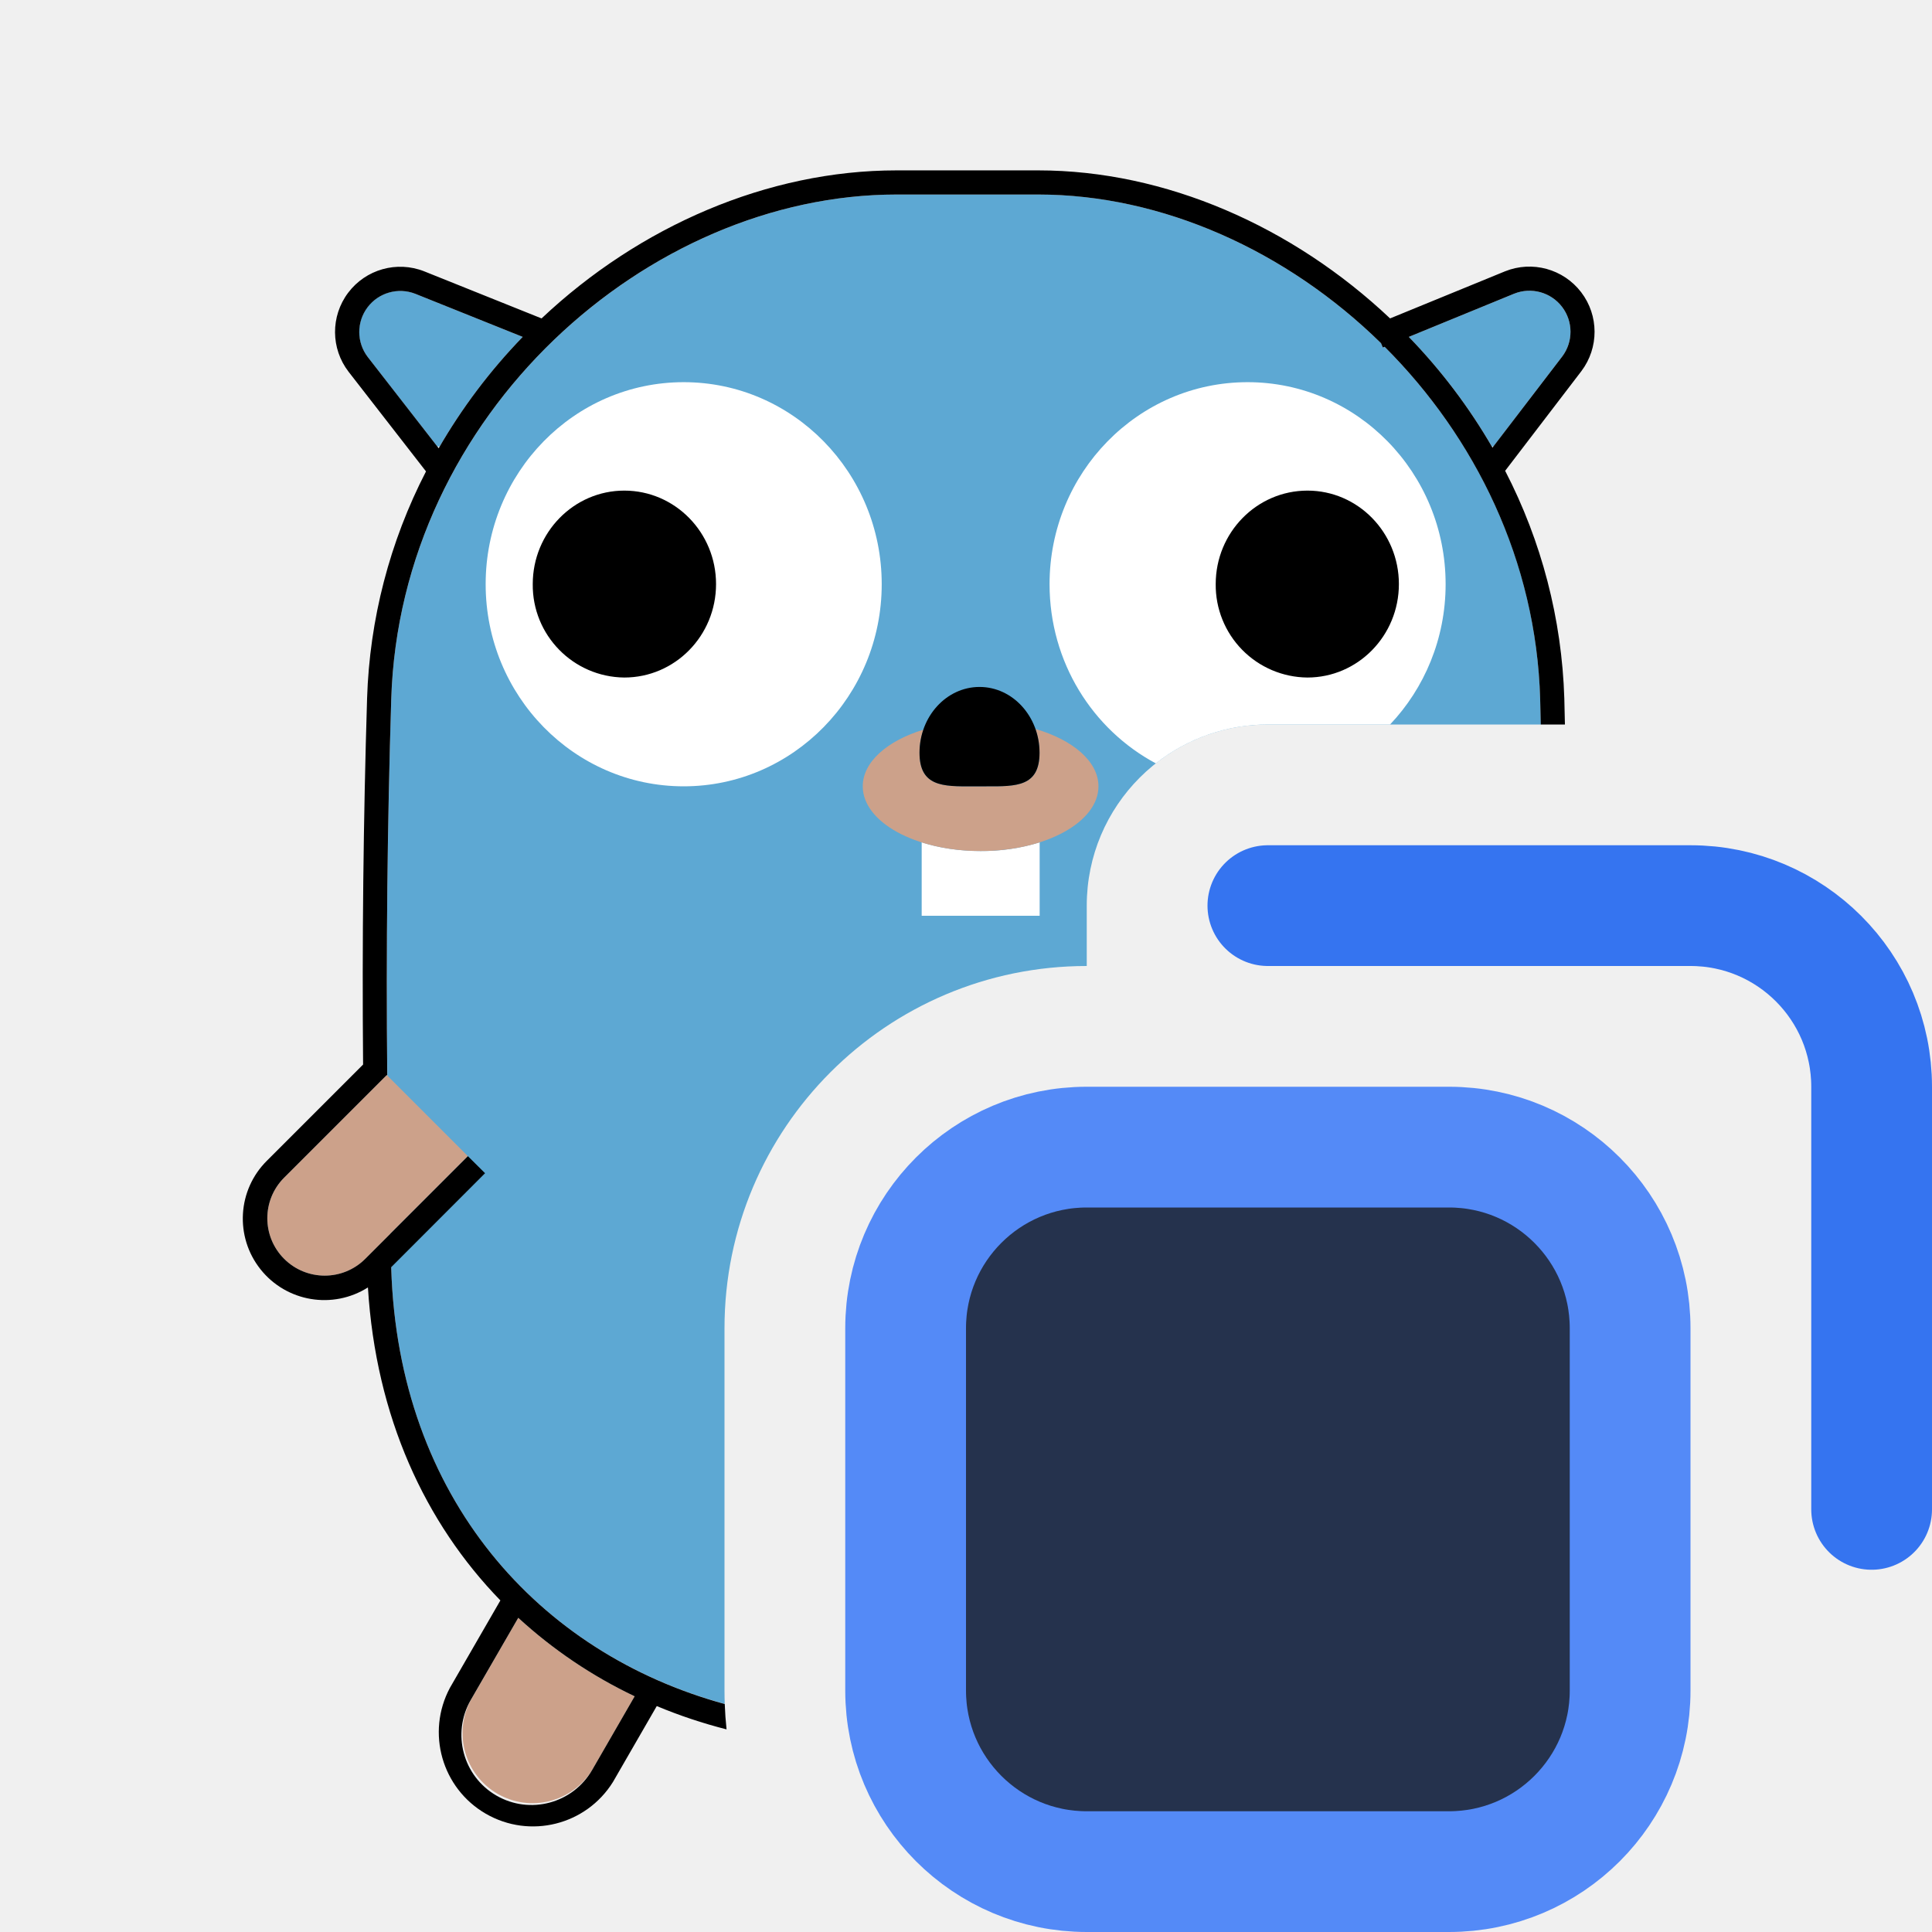
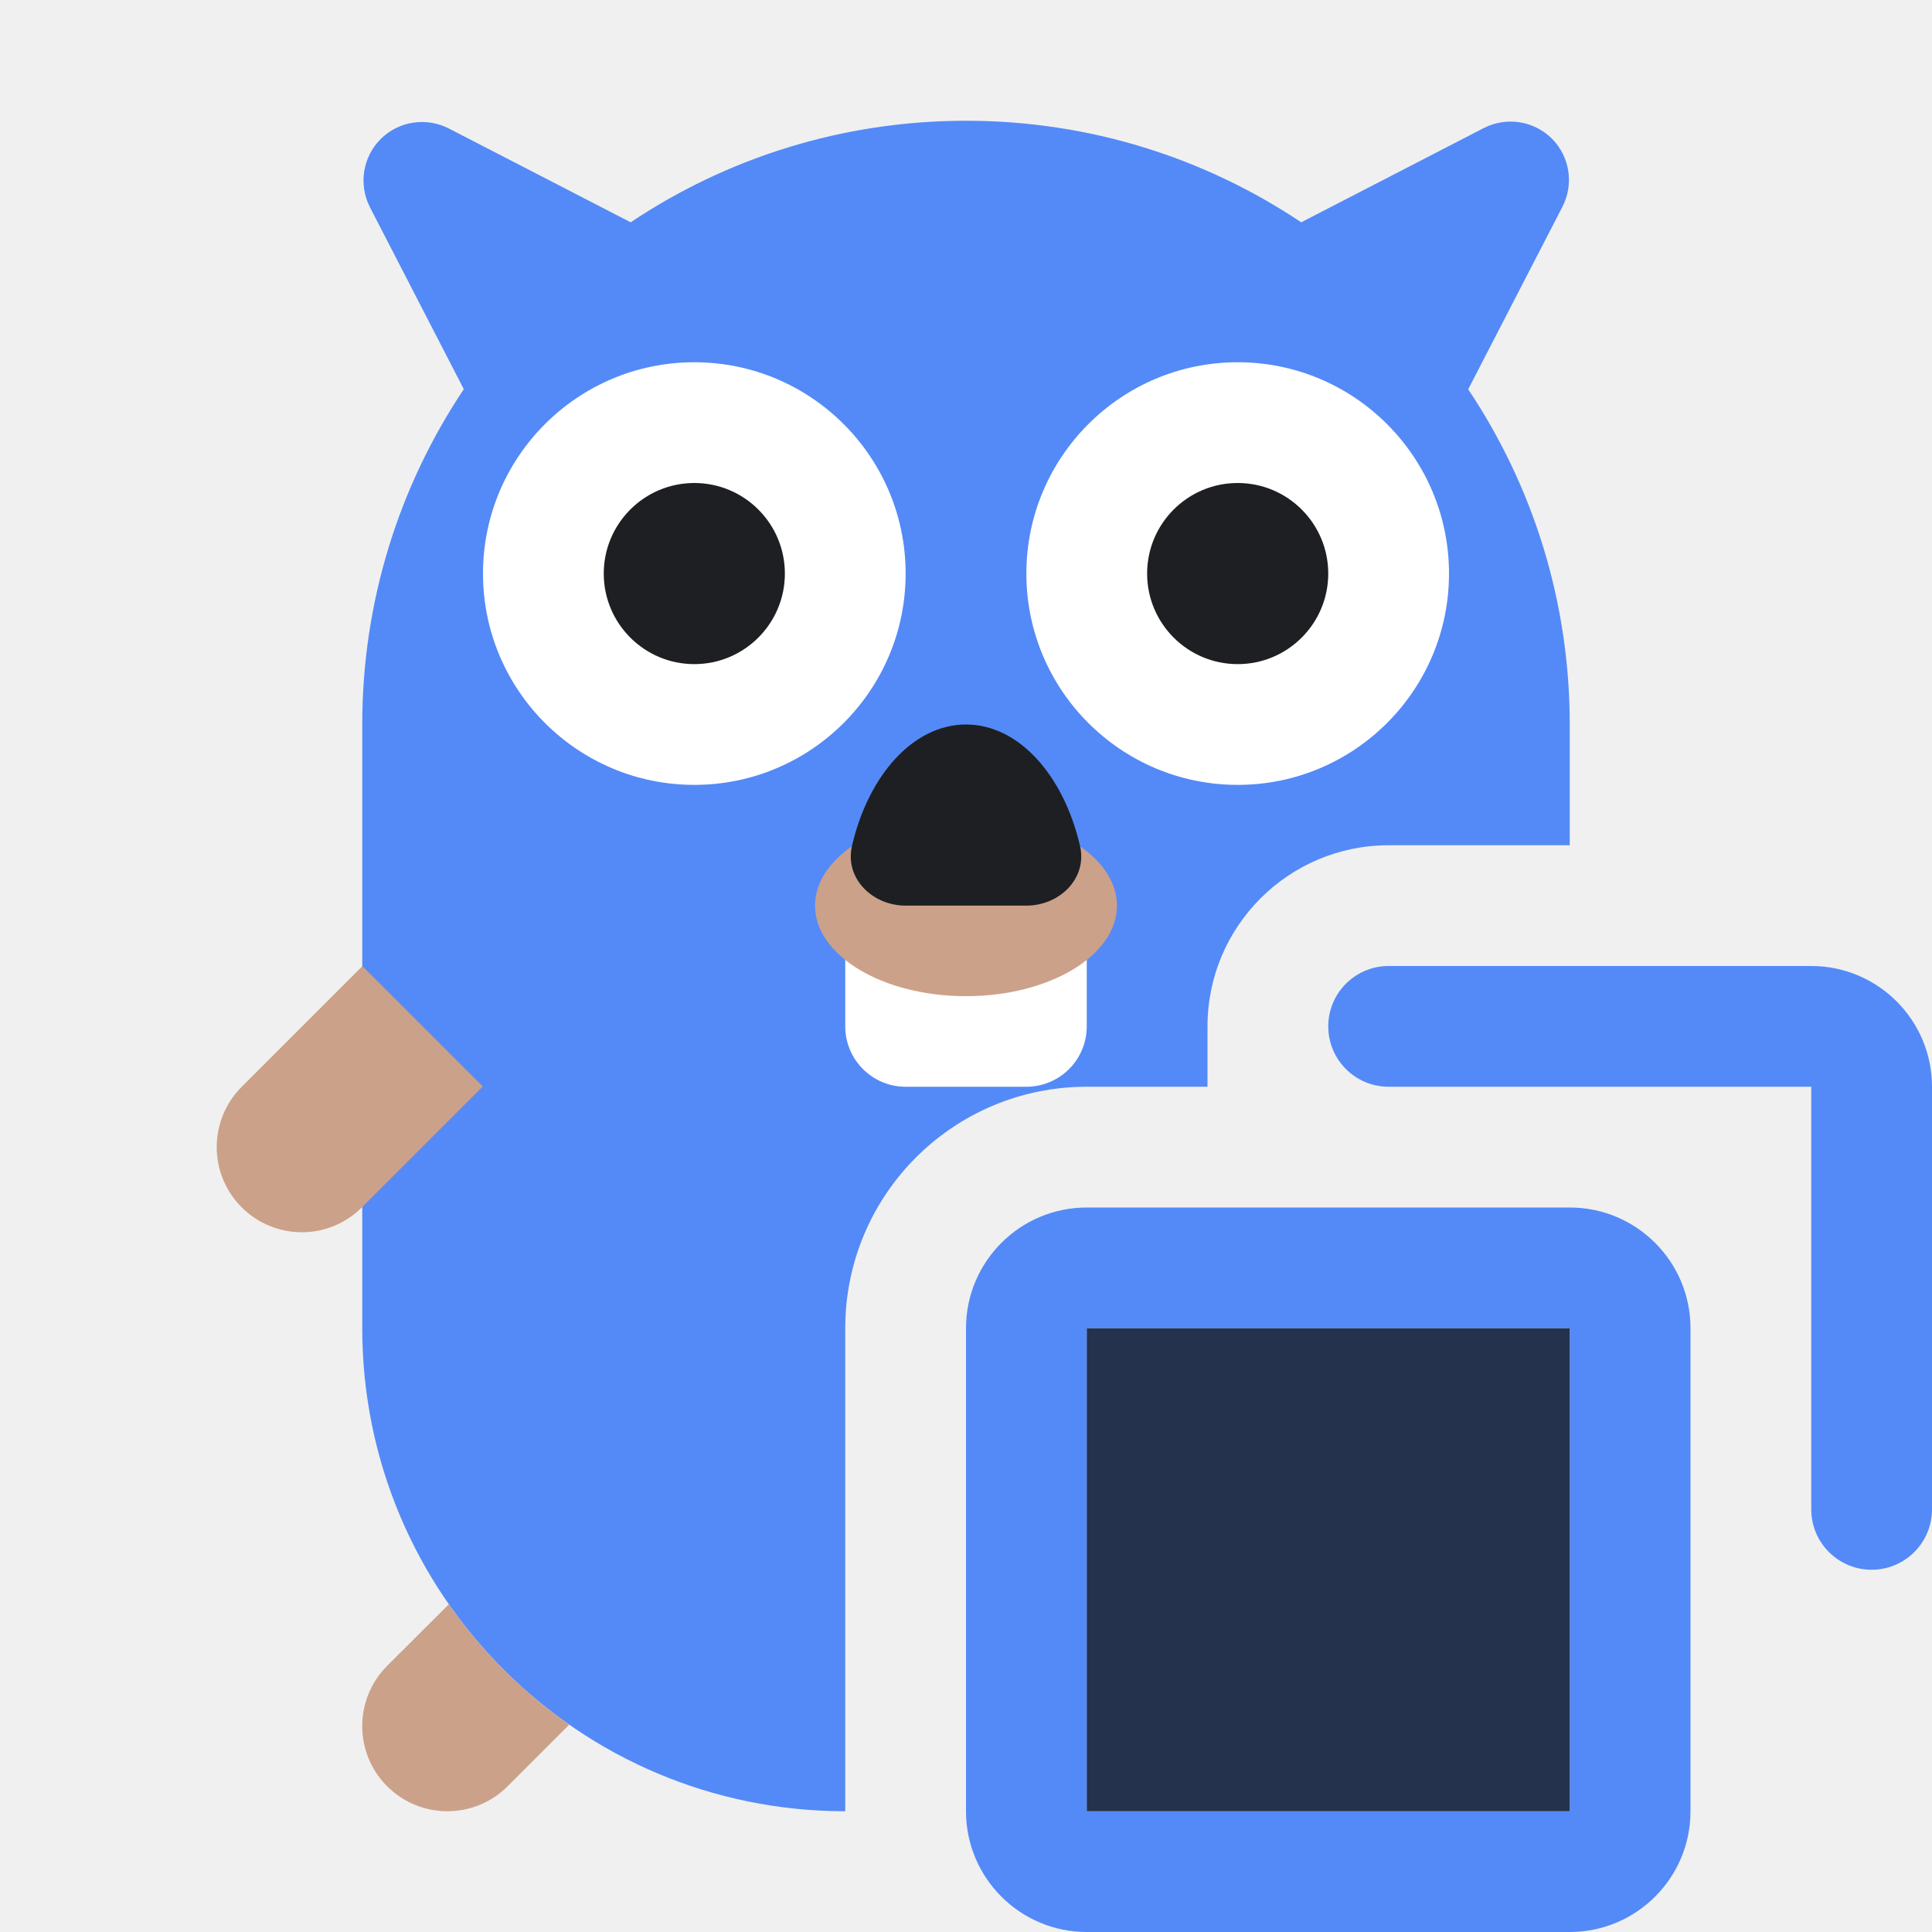
- <svg xmlns="http://www.w3.org/2000/svg" width="16" height="16" fill="none" viewBox="0 0 16 16">
-   <g clip-path="url(#a)">
-     <path fill="#5DA8D3" d="m11.437 2.842.015.037.015-.007c.75.748 1.257 1.773 1.288 2.918l.006.21H10.5A1.5 1.5 0 0 0 9 7.5V8a3 3 0 0 0-3 3v3q0 .056.002.111c-1.538-.42-2.703-1.703-2.762-3.607a77 77 0 0 1 0-4.713c.073-2.363 2.126-4.18 4.185-4.18h1.174c1.028 0 2.06.468 2.838 1.231m.931.855-.013.001a4.7 4.7 0 0 0-.688-.908l.873-.358a.34.34 0 0 1 .398.52z" />
-     <path fill="#5DA8D3" d="m3.641 3.698-.02-.001-.576-.74a.34.34 0 0 1 .394-.524l.89.357a4.7 4.7 0 0 0-.688.908" />
-     <path stroke="#3574F0" stroke-linecap="round" d="M15.5 12.5V9A1.5 1.5 0 0 0 14 7.5h-3.5" />
-     <rect width="6" height="6" x="7.5" y="9.5" fill="#25324D" stroke="#548AF7" rx="1.5" />
-     <path fill="#fff" d="M7.302 4.838c0 .924-.735 1.674-1.64 1.674-.906 0-1.64-.75-1.64-1.674s.734-1.673 1.64-1.673 1.64.75 1.64 1.673m2.27 1.484A1.5 1.5 0 0 1 10.5 6h1.012c.284-.3.46-.71.46-1.162 0-.924-.735-1.673-1.64-1.673-.907 0-1.64.75-1.64 1.673 0 .645.356 1.204.88 1.484m-1.939.654v.608h.977v-.608a1.6 1.6 0 0 1-.49.072c-.177 0-.344-.026-.487-.072" />
-     <path fill="#CCA18A" d="M8.169 6.512c.248.001.44.003.44-.278a.6.6 0 0 0-.034-.197c.31.09.522.269.522.475 0 .296-.437.536-.976.536-.54 0-.976-.24-.976-.536 0-.202.202-.377.502-.469a.6.6 0 0 0-.032.191c0 .28.193.28.44.278zM2.353 9.753l.85-.85.672.672-.85.85a.475.475 0 1 1-.672-.672m1.939 3.645-.392.68a.58.58 0 0 0 1.004.58l.352-.61a3.9 3.9 0 0 1-.964-.65" />
-     <path fill="#000" fill-rule="evenodd" d="M3.528 3.904a4.4 4.4 0 0 0-.488 1.88 77 77 0 0 0-.033 3.032l-.796.796a.675.675 0 0 0 .836 1.05c.066 1.073.474 1.951 1.097 2.592l-.418.724a.78.78 0 0 0 1.35.78l.363-.629q.28.117.578.193a3 3 0 0 1-.015-.21c-1.538-.421-2.703-1.704-2.762-3.608v-.01l.777-.778-.142-.141-.85.85a.475.475 0 1 1-.672-.672l.85-.85.004.004c-.01-1.04.001-2.083.033-3.116.073-2.364 2.126-4.18 4.185-4.18h1.173c1.028 0 2.06.467 2.839 1.231l.015.036.015-.006c.749.748 1.256 1.773 1.288 2.918l.005.21h.2l-.005-.216a4.4 4.4 0 0 0-.49-1.885l.631-.825a.54.54 0 0 0-.632-.827l-.952.39c-.807-.762-1.86-1.226-2.914-1.226H7.425c-1.067 0-2.13.462-2.94 1.226l-.972-.39a.54.54 0 0 0-.626.832zm.105-.192a4.7 4.7 0 0 1 .696-.922l-.89-.357a.34.34 0 0 0-.394.523zm8.034-.922.873-.358a.34.34 0 0 1 .398.52l-.578.755a4.7 4.7 0 0 0-.693-.917M3.899 14.078l.393-.68a3.9 3.9 0 0 0 .964.65l-.352.61a.58.58 0 0 1-1.005-.58" clip-rule="evenodd" />
-     <path fill="#000" d="M5.93 4.837c0 .428-.34.774-.76.774a.766.766 0 0 1-.758-.774c0-.427.34-.774.758-.774.42 0 .76.347.76.774m5.655 0c0 .428-.34.774-.758.774a.766.766 0 0 1-.759-.774c0-.427.34-.774.76-.774.418 0 .757.347.757.774M8.169 6.512c.248.001.44.003.44-.278 0-.3-.222-.545-.497-.545-.274 0-.497.244-.497.545 0 .28.193.28.44.278z" />
+ <svg xmlns="http://www.w3.org/2000/svg" width="16" height="16" viewBox="0 0 16 16" fill="none">
+   <g clip-path="url(#clip0_10283_15559)">
+     <path d="M3 6C3 4.973 3.31 4.017 3.841 3.223L3.064 1.717C2.968 1.529 3.003 1.301 3.152 1.152C3.301 1.003 3.529 0.968 3.717 1.064L5.223 1.841C6.017 1.31 6.973 1 8 1C9.027 1 9.982 1.31 10.776 1.841L12.287 1.061C12.475 0.964 12.703 1 12.852 1.148C13.001 1.297 13.036 1.525 12.939 1.713L12.159 3.224C12.69 4.018 13 4.973 13 6V7H11.5C10.672 7 10 7.672 10 8.5V9H9C7.895 9 7 9.895 7 11L7 15C4.791 15 3 13.209 3 11V6Z" fill="#548AF7" />
+     <path d="M7.5 4.75C7.5 5.716 6.716 6.5 5.75 6.5C4.784 6.5 4 5.716 4 4.75C4 3.784 4.784 3 5.75 3C6.716 3 7.5 3.784 7.5 4.75Z" fill="white" />
+     <path d="M12 4.75C12 5.716 11.216 6.5 10.25 6.5C9.284 6.5 8.5 5.716 8.5 4.75C8.5 3.784 9.284 3 10.25 3C11.216 3 12 3.784 12 4.75Z" fill="white" />
+     <path d="M9 7.5H7V8.5C7 8.776 7.224 9 7.5 9H8.5C8.776 9 9 8.776 9 8.5V7.5Z" fill="white" />
+     <path d="M8 8.25C8.69 8.25 9.25 7.914 9.25 7.5C9.25 7.086 8.69 6.75 8 6.75C7.31 6.75 6.75 7.086 6.75 7.5C6.75 7.914 7.31 8.25 8 8.25Z" fill="#CCA18A" />
+     <path d="M4.714 14.283C4.326 14.012 3.988 13.674 3.717 13.286L3.206 13.796C2.931 14.072 2.931 14.518 3.206 14.793C3.482 15.069 3.928 15.069 4.204 14.793L4.714 14.283Z" fill="#CCA18A" />
+     <path d="M3.998 8.998L2.998 9.998C2.723 10.274 2.277 10.274 2.001 9.998C1.726 9.723 1.726 9.277 2.001 9.001L3.001 8.001L3.998 8.998Z" fill="#CCA18A" />
+     <path d="M6.5 4.75C6.5 5.164 6.164 5.5 5.75 5.5C5.336 5.5 5 5.164 5 4.75C5 4.336 5.336 4 5.75 4C6.164 4 6.5 4.336 6.5 4.75Z" fill="#1E1F22" />
+     <path d="M11 4.75C11 5.164 10.664 5.5 10.25 5.5C9.836 5.5 9.5 5.164 9.5 4.75C9.5 4.336 9.836 4 10.25 4C10.664 4 11 4.336 11 4.75Z" fill="#1E1F22" />
+     <path d="M8.5 7.5C8.776 7.5 9.007 7.273 8.944 7.004C8.808 6.419 8.436 6 8 6C7.564 6 7.192 6.419 7.056 7.004C6.993 7.273 7.224 7.5 7.5 7.5H8.5Z" fill="#1E1F22" />
+     <path d="M11.5 8C11.224 8 11 8.224 11 8.5C11 8.776 11.224 9 11.5 9H15V12.5C15 12.776 15.224 13 15.5 13C15.776 13 16 12.776 16 12.5V9C16 8.448 15.552 8 15 8H11.5Z" fill="#548AF7" />
+     <path fill-rule="evenodd" clip-rule="evenodd" d="M13 10H9C8.448 10 8 10.448 8 11V15C8 15.552 8.448 16 9 16H13C13.552 16 14 15.552 14 15V11C14 10.448 13.552 10 13 10ZM9 11H13V15H9L9 11Z" fill="#548AF7" />
+     <rect x="9" y="11" width="4" height="4" fill="#25324D" />
  </g>
  <defs>
-     <clipPath id="a">
-       <path fill="#fff" d="M0 0h16v16H0z" />
+     <clipPath id="clip0_10283_15559">
+       <rect width="16" height="16" fill="white" />
    </clipPath>
  </defs>
</svg>
